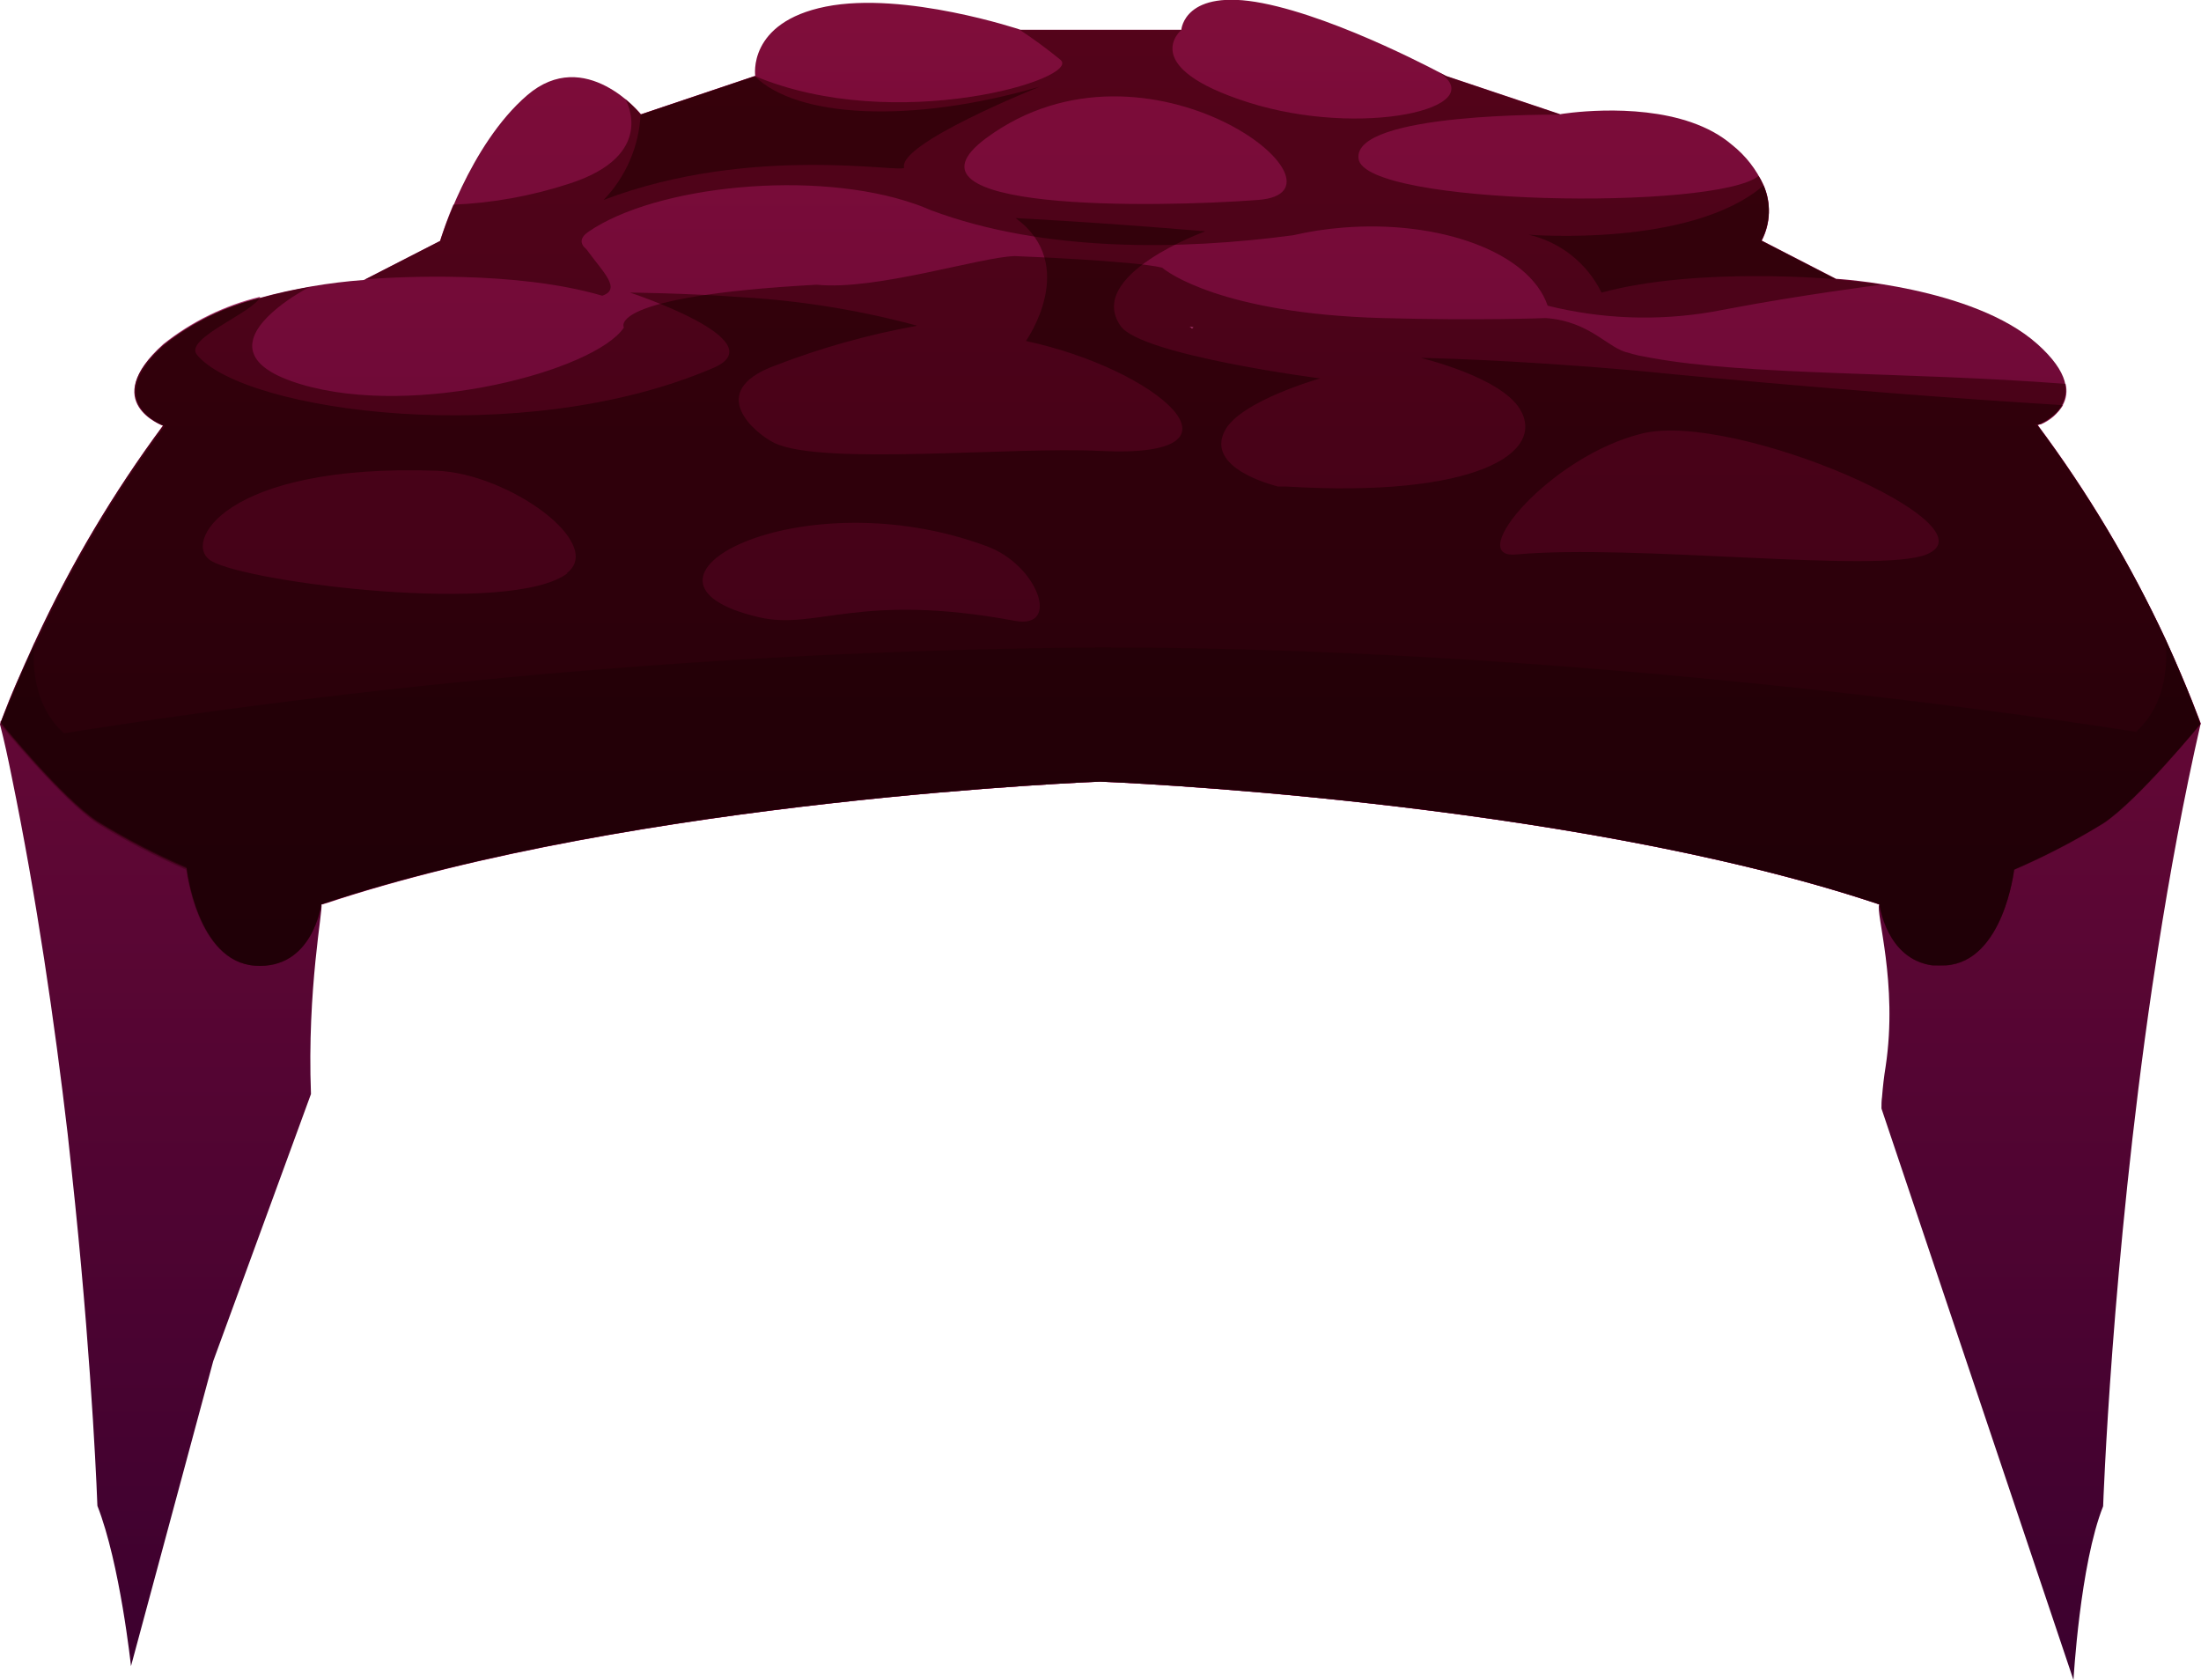
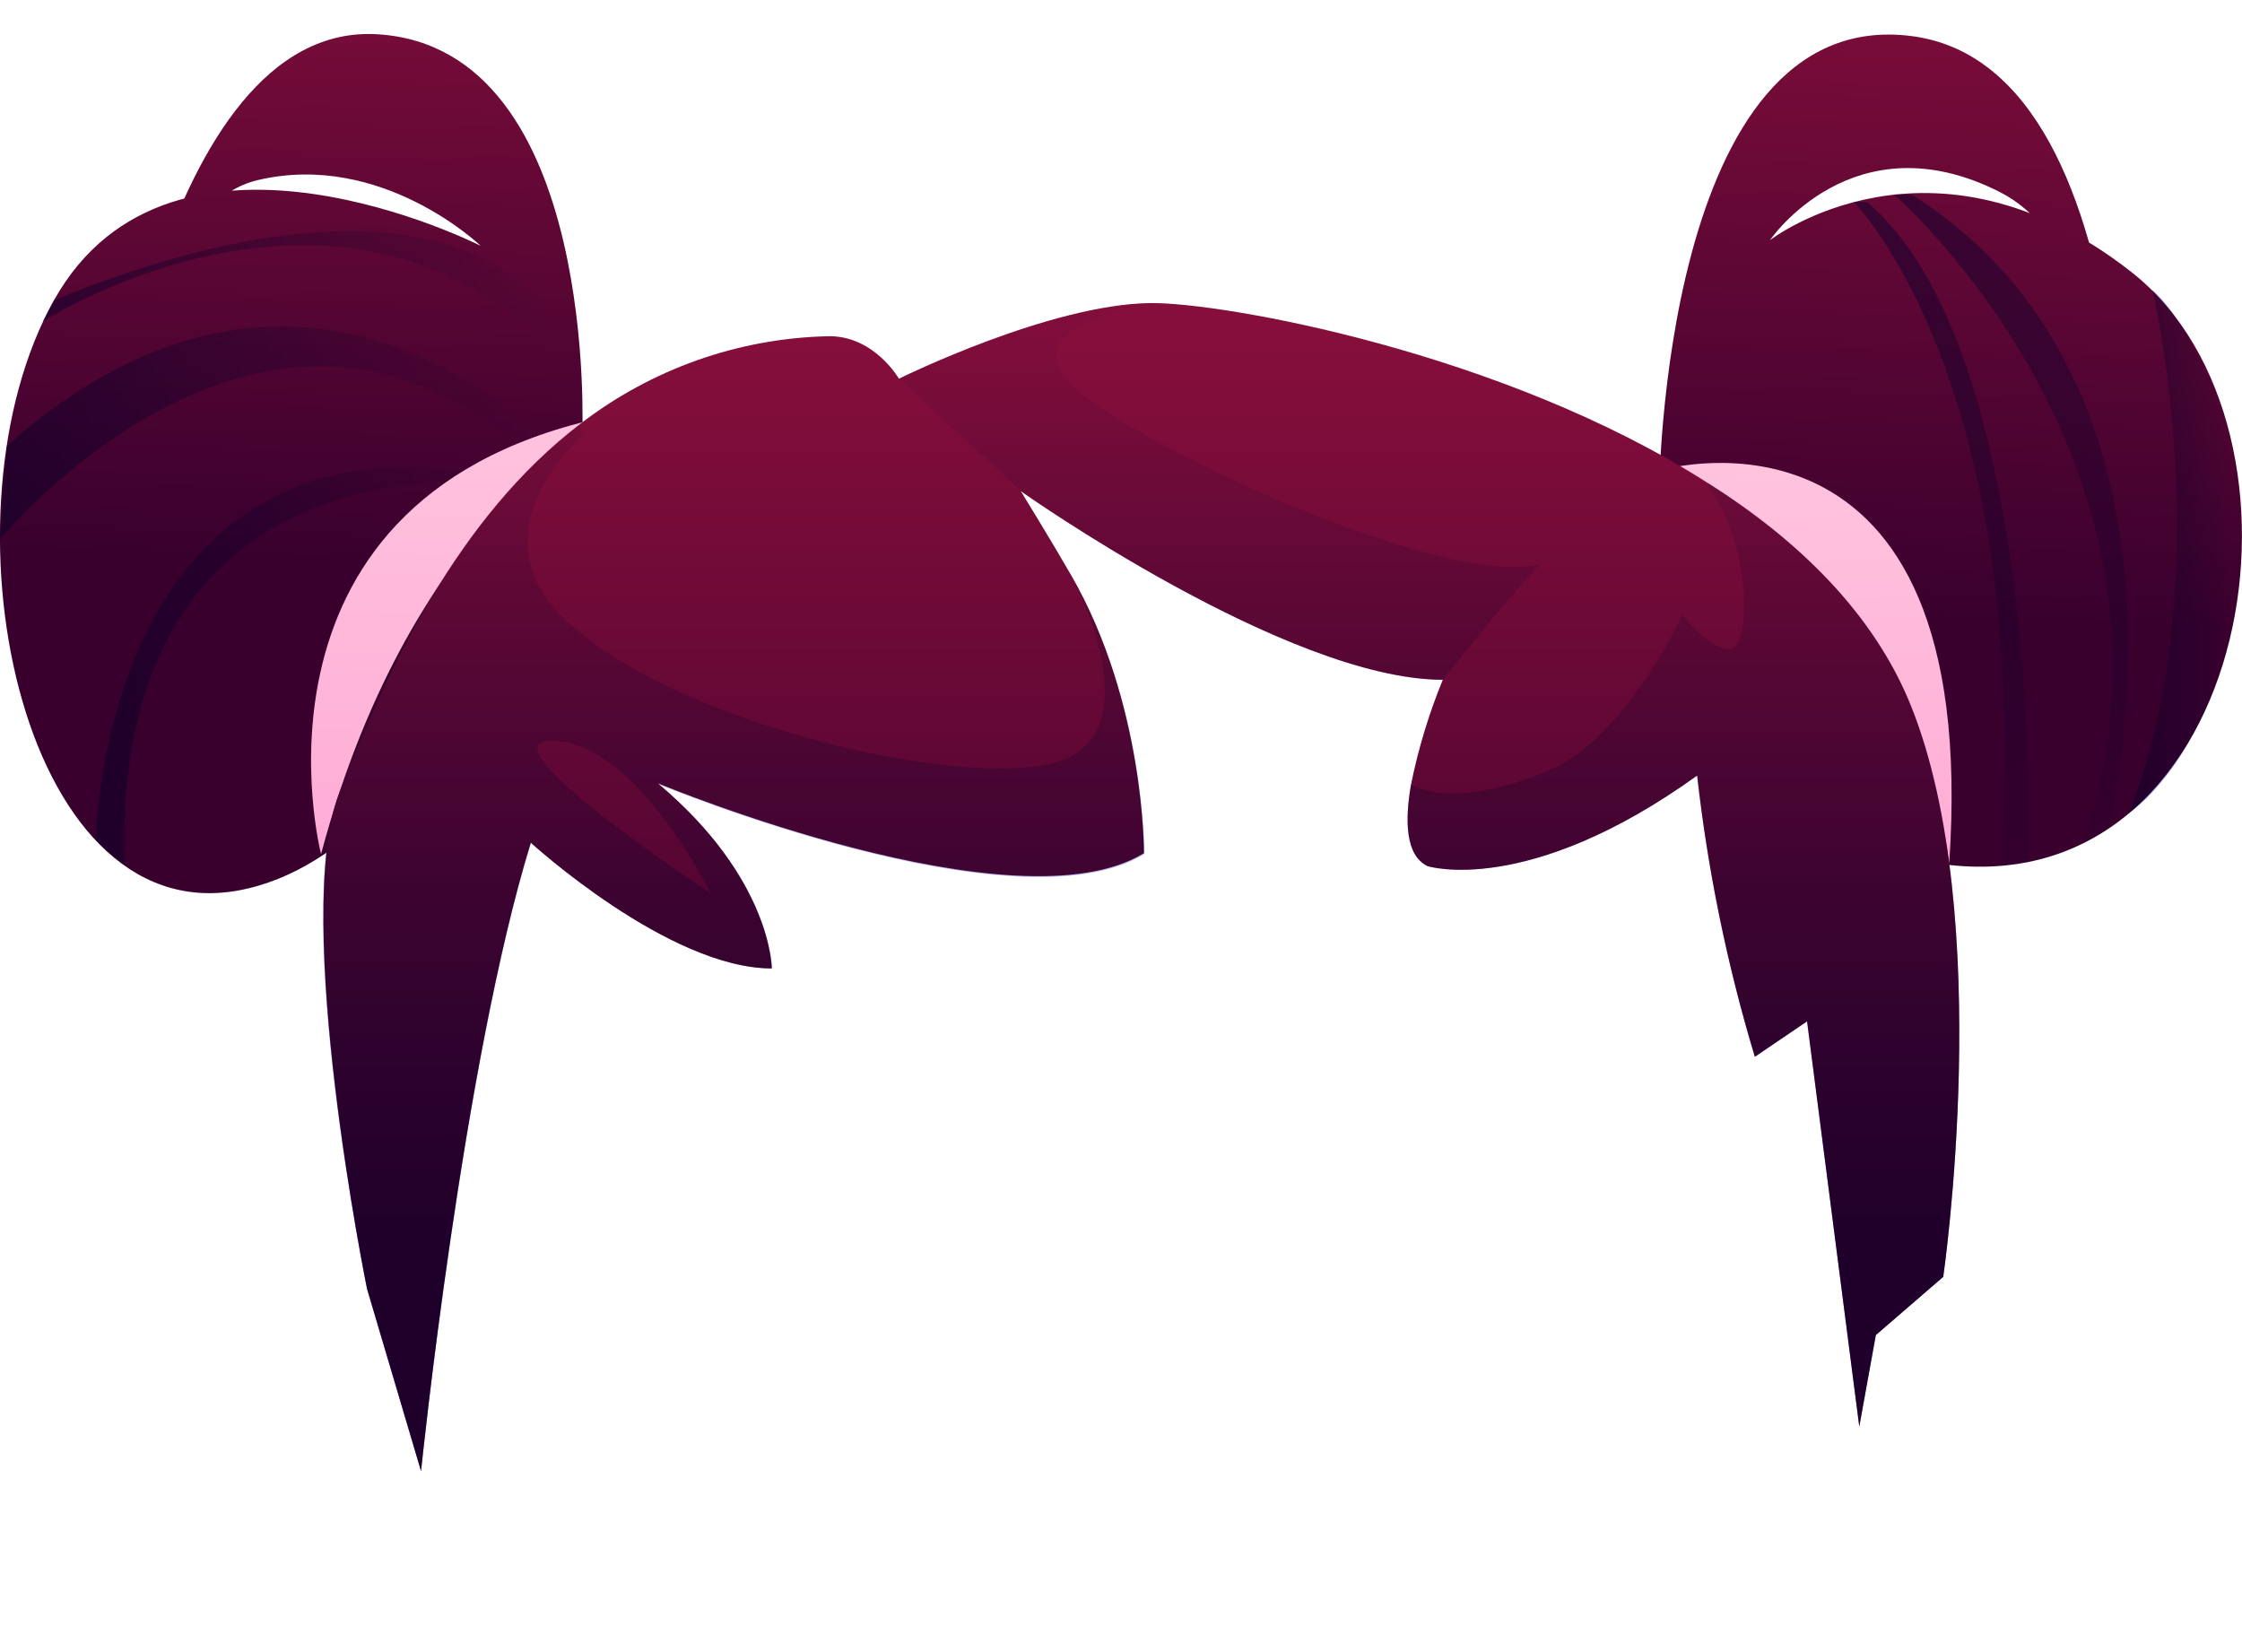
- <svg xmlns="http://www.w3.org/2000/svg" viewBox="0 0 190.04 145">
+ <svg xmlns="http://www.w3.org/2000/svg" xmlns:xlink="http://www.w3.org/1999/xlink" viewBox="0 0 261.45 192.58">
  <defs>
-     <style>.cls-1{isolation:isolate;}.cls-2{fill:url(#_185);}.cls-3,.cls-4,.cls-5{fill:#a83a71;}.cls-3,.cls-4{mix-blend-mode:multiply;}.cls-4{opacity:0.5;}</style>
-     <linearGradient id="_185" x1="95.02" y1="-11.06" x2="95.02" y2="150.65" gradientUnits="userSpaceOnUse">
+     <style>.cls-1{isolation:isolate;}.cls-2{fill:url(#_185);}.cls-13,.cls-14,.cls-15,.cls-3,.cls-4,.cls-5,.cls-7,.cls-8,.cls-9{mix-blend-mode:multiply;}.cls-3{fill:url(#_48);}.cls-4{fill:url(#_48-2);}.cls-5{fill:url(#_48-3);}.cls-6{fill:url(#_185-2);}.cls-7{fill:url(#_48-4);}.cls-8{fill:url(#_48-5);}.cls-9{fill:url(#_48-6);}.cls-10{fill:url(#_30);}.cls-11{fill:url(#_30-2);}.cls-12{fill:url(#_185-3);}.cls-13{fill:url(#_48-7);}.cls-14{fill:url(#_48-8);}.cls-15{fill:url(#_48-9);}.cls-16{fill:none;}</style>
+     <linearGradient id="_185" x1="14.17" y1="-118.32" x2="14.17" y2="-39.94" gradientTransform="matrix(1, 0.03, -0.03, 1, 18.42, 104.79)" gradientUnits="userSpaceOnUse">
      <stop offset="0" stop-color="#850e3b" />
      <stop offset="1" stop-color="#39002e" />
    </linearGradient>
+     <linearGradient id="_48" y1="50.48" x2="64.35" y2="50.48" gradientUnits="userSpaceOnUse">
+       <stop offset="0" stop-color="#8780e9" />
+       <stop offset="1" stop-color="#fff" />
+     </linearGradient>
+     <linearGradient id="_48-2" x1="5.03" y1="34.57" x2="65.87" y2="34.57" xlink:href="#_48" />
+     <linearGradient id="_48-3" x1="11.18" y1="77.68" x2="57.52" y2="77.68" xlink:href="#_48" />
+     <linearGradient id="_185-2" x1="207.72" y1="-119.61" x2="207.72" y2="-38.68" xlink:href="#_185" />
+     <linearGradient id="_48-4" x1="219.27" y1="22.96" x2="261.23" y2="110.56" xlink:href="#_48" />
+     <linearGradient id="_48-5" x1="210.37" y1="27.59" x2="252.41" y2="115.34" xlink:href="#_48" />
+     <linearGradient id="_48-6" x1="248.28" y1="64.31" x2="260.15" y2="64.31" xlink:href="#_48" />
+     <linearGradient id="_30" x1="191.41" y1="-9.81" x2="191.41" y2="-55.89" gradientTransform="matrix(1, 0.03, -0.03, 1, 18.42, 104.79)" gradientUnits="userSpaceOnUse">
+       <stop offset="0" stop-color="#ffacd6" />
+       <stop offset="1" stop-color="#ffc3de" />
+     </linearGradient>
+     <linearGradient id="_30-2" x1="34.54" y1="-5.74" x2="34.54" y2="-57.87" xlink:href="#_30" />
+     <linearGradient id="_185-3" x1="133.09" y1="40.44" x2="133.09" y2="142.45" gradientTransform="matrix(1, 0, 0, 1, 0, 0)" xlink:href="#_185" />
+     <linearGradient id="_48-7" x1="85.57" y1="152.08" x2="85.57" y2="27.85" xlink:href="#_48" />
+     <linearGradient id="_48-8" x1="142.22" y1="152.08" x2="142.22" y2="27.85" xlink:href="#_48" />
+     <linearGradient id="_48-9" x1="196.31" y1="152.08" x2="196.31" y2="27.85" xlink:href="#_48" />
  </defs>
  <g class="cls-1">
    <g id="Layer_2" data-name="Layer 2">
-       <g id="Avatar_face" data-name="Avatar face">
-         <path class="cls-2" d="M190,62.52c-1.46,6.38-2.67,13-3.67,19.38-.18,1.14-.35,2.28-.52,3.41-3.5,23.84-4.22,44.73-4.22,44.73-2,5-2.56,15-2.56,15L162.45,95.7c0-.33,0-.67.05-1,.07-.89.17-1.77.31-2.62,1.09-7.21-.9-13.35-.55-14,0,0,0,0,0,0h0c-.26-.1-.52-.18-.78-.26C134.53,69,95,67.48,95,67.48S54.8,69,27.75,78.08h0c.18.3-1.25,7.28-.9,16.37l-1.69,4.62-6.75,18.44-7.1,26.33S10.37,135,8.41,130c0,0-.38-11-1.93-26.13-.2-1.92-.41-3.92-.64-6C4.72,88.31,3.16,77.5,1,67c-.3-1.49-.62-3-1-4.46,0,0,.12-.36.38-1,.46-1.2,1.36-3.42,2.69-6.26,0,0,0,0,0,0a105.34,105.34,0,0,1,11-18.53s-5.56-2,0-6.95a21.46,21.46,0,0,1,8.35-4.08,47.3,47.3,0,0,1,9-1.55L38,20.8s2.51-8.28,7.52-12.58,9.84,1.66,9.84,1.66l9.85-3.31s-.72-4.64,6.09-6,16.82,2,16.82,2H102s.24-3.62,7-2.3,15.85,6.28,15.85,6.28l9.69,3.25.17.06s.38-.07,1.05-.14h0c2.68-.29,9.77-.66,13.78,2.78A9.32,9.32,0,0,1,152.27,16a5.48,5.48,0,0,1-.18,4.76l6.44,3.31s11.82.67,17.38,5.63,0,7,0,7A105.47,105.47,0,0,1,187,55.22s0,0,0,0C189,59.61,190,62.52,190,62.52Z" />
-         <path class="cls-3" d="M187,55.24s0,0,0,0a105.47,105.47,0,0,0-11.05-18.53,2.19,2.19,0,0,0,.27-.11,4.22,4.22,0,0,0,1.91-1.66,2.54,2.54,0,0,0,.22-1.8c-13.9-1.06-27.29-.7-35.77-2.24h0l-1.06-.2q-.53-.12-.9-.24h0c-1.78-.35-3.28-2.72-7.16-3,0,0-5.67.23-14.11,0-13.83-.38-18.62-4-19-4.35-2.42-.6-12.72-1-12.72-1-2.92.06-12.06,3-17.11,2.47-18.4,1-16.65,3.7-16.65,3.7-2.52,3.73-18,7.85-27.87,4.9-2.58-.77-3.77-1.71-4.11-2.68a1.82,1.82,0,0,1-.08-1c.41-2.42,4.9-4.72,4.9-4.72-1.27.23-2.7.53-4.16.94a21.46,21.46,0,0,0-8.35,4.08c-5.56,5,0,7,0,7a105.34,105.34,0,0,0-11,18.53s0,0,0,0l0,0s0,0,0,0a.05.05,0,0,0,0,0C1.71,58.14.83,60.31.38,61.5c-.13.33-.22.58-.28.75l0,0h0l0,.12s0,0,0,0H0a0,0,0,0,0,0,0v0s5.37,6.62,8.41,8.6a60.83,60.83,0,0,0,7.7,4S17,83,22,83.37s5.73-5.29,5.73-5.29l.34-.12C55.15,69,95,67.48,95,67.48s40.21,1.55,67.27,10.6c0,0,.6,4.73,4.58,5.26l.34,0H168c5-.33,5.91-8.27,5.91-8.27a60.83,60.83,0,0,0,7.7-4c3-2,8.41-8.6,8.41-8.6S189,59.61,187,55.24ZM52,25.53c1.7-.58.05-2.05-1.36-4h0c-.59-.49-.58-1,.15-1.51C56.61,16,70.41,14.6,79,17.61c.48.16.94.35,1.38.54,9.79,3.66,21.69,3.44,31.27,2.16a29.05,29.05,0,0,1,4.3-.66h0c8.23-.67,16.07,2.05,17.68,6.74a34.57,34.57,0,0,0,14.2.53h0c.48-.09,1-.19,1.45-.27h0c6.16-1.17,13-2.06,13.16-2.07-2.3-.36-3.9-.45-3.9-.45l-6.44-3.31a5.61,5.61,0,0,0-.25-5.63c-3.73,3-34,2.56-34.55-1.48s17.43-3.81,17.43-3.81l-.16-.06-9.69-3.26-.58-.31c4.5,3.08-6.8,5.65-16.49,2.58S102,2.59,102,2.59H88.07a42.79,42.79,0,0,1,3.48,2.56c2,1.63-14.24,6.52-26.39,1.41L55.31,9.88A10.29,10.29,0,0,0,54,8.56c.07.13,2.76,4.86-4.86,7.3a37.19,37.19,0,0,1-10,1.81A33.08,33.08,0,0,0,38,20.8l-6.44,3.31C34.33,23.9,44.56,23.34,52,25.53ZM85.17,11.91c13.94-10.26,32.69,4.66,23.47,5.35C99.64,17.94,76.53,18.28,85.17,11.91ZM30.77,24.16h0Z" />
-         <path class="cls-4" d="M190,62.52s-5.37,6.62-8.41,8.6a60.83,60.83,0,0,1-7.7,4S173,83,168,83.37h-.1a6,6,0,0,1-1,0c-4-.53-4.58-5.26-4.58-5.26C135.23,69,95,67.48,95,67.48S55.15,69,28.09,78l-.34.12S27,83.7,22,83.37s-5.91-8.27-5.91-8.27a60.83,60.83,0,0,1-7.7-4c-3-2-8.41-8.6-8.41-8.6v0a0,0,0,0,1,0,0H0l.06-.15h0c.07-.17,1.76-4.18,2.57-6.08l.14-.33.06-.15L3,55.36a.05.05,0,0,1,0,0s0,0,0,0l0,0c-.06.38-.69,5.08,2.53,7.94A601.14,601.14,0,0,1,95,55.89c45,0,89.42,7.29,89.42,7.29,3.21-2.86,2.59-7.56,2.53-7.94C189,59.61,190,62.52,190,62.52Z" />
-         <path class="cls-3" d="M158.53,24.11S146.59,23,138.28,25.26a9.35,9.35,0,0,0-6.3-5s14,1.16,20.29-4.25a5.48,5.48,0,0,1-.18,4.76Z" />
-         <path class="cls-3" d="M78.06,14.46c.13.56-13.09-2.09-25.94,2.8a11.46,11.46,0,0,0,3.19-7.38l9.85-3.31c3.59,3.58,13.42,4.17,24.62.91C89.41,7.63,77.56,12.39,78.06,14.46Z" />
-         <path class="cls-3" d="M187,55.24s0,0,0,0a105.47,105.47,0,0,0-11.05-18.53l-.38-.07.65,0a4.17,4.17,0,0,0,1.91-1.66C159.09,33.81,141.3,32,141.3,32,130,31,122.67,30.9,122.67,30.9s6.86,1.62,8.56,4.41C133.54,39.12,127.36,43,111,42h-.67c-.46-.13-6.25-1.58-4.58-4.81,1.32-2.57,8.23-4.52,8.23-4.52s-15.45-2-17.22-4.52c-3.1-4.42,7.31-8.18,7.31-8.18-10-.84-16.38-1.14-16.38-1.14,5.55,4.05.89,10.61.89,10.61C99.8,31.82,109,39.62,95,38.93c-7.67-.39-24.08,1.3-28.16-.7-1.59-.78-6-4.38,0-6.64A67.35,67.35,0,0,1,79.2,28.12a75,75,0,0,0-15.11-2.46c-4.91-.36-9.7-.4-9.7-.4s12.68,4.15,7.21,6.5C45.05,38.88,21,35.55,17,30.62c-1.14-1.41,5-3.69,5.46-5a21.53,21.53,0,0,0-8.35,4.08c-5.56,5,0,7,0,7a106,106,0,0,0-11,18.53s0,0,0,0l0,0s0,0,0,0a.05.05,0,0,0,0,0c0,.09-.1.22-.16.38a1,1,0,0,0-.07.15l-.14.33a1.42,1.42,0,0,1-.08.18c-.8,1.9-2.29,5.46-2.54,6,0,0,0,0,0,0H0a0,0,0,0,0,0,0v0s5.37,6.62,8.41,8.6a60.83,60.83,0,0,0,7.7,4S17,83,22,83.37s5.73-5.29,5.73-5.29L28.1,78C55.15,69,95,67.48,95,67.48s40.21,1.55,67.27,10.6c0,0,.6,4.73,4.58,5.26.4,0,.71,0,.93,0H168c5-.33,5.91-8.27,5.91-8.27a60.83,60.83,0,0,0,7.7-4c3-2,8.41-8.6,8.41-8.6S189,59.61,187,55.24Zm-138-5.75c-4.87,3.68-27.57.81-30.73-1.05C15.66,47,19.25,40,37.68,40.64,43.91,40.86,52.32,46.93,48.93,49.49ZM87.64,53.6c-13.52-2.51-17.13.84-22.1-.31C52.11,50.18,69,41.13,85.21,47.16,89.6,48.78,91.62,54.34,87.64,53.6Zm78.69-5.73c-4.15,1.67-25.2-.94-35.44,0-4.5.41,2.93-8.51,10.92-10.45S172.54,45.37,166.33,47.87Z" />
-         <path class="cls-5" d="M103.06,28.26l-.15.1a.71.71,0,0,0-.2-.16Z" />
+       <g id="Layer_1-2" data-name="Layer 1">
+         <path class="cls-2" d="M67.9,50.83S69.9,5.66,44.09,4,12,59.49,12,59.49l4.64-3.59S15.58,24.41,30.06,21s26,7.67,26,7.67S20.11,10.36,6.3,35s-4.17,73.49,21.47,68.84S67.9,50.83,67.9,50.83Z" />
+         <path class="cls-3" d="M0,62.86s31.44-38.07,61.76-9.53l2.59-1.12S36,20.58.79,52Z" />
+         <path class="cls-4" d="M5,37.47s35.49-22.8,60.84,4.71L63.54,35.8S51.82,16.46,6.3,35Z" />
+         <path class="cls-5" d="M11.18,98s.55-51.08,46.34-42.61l-1.63,1s-43-4.85-41.34,44.53Z" />
+         <path class="cls-6" d="M193.47,57.66S193.78.53,222.87,4.2s24.82,69.86,24.82,69.86,2.7-42.91-14.43-51.64S206.41,28,206.41,28s18.83-14.55,42.14,3.72,14.3,73.11-21.25,69.14Z" />
+         <path class="cls-7" d="M220.86,22.67s36.58,31.77,22.08,75.6l3-1.71S258.77,45.38,223,22.73Z" />
+         <path class="cls-8" d="M216.17,23.53s20.92,21,17.12,77.38l3.29-.45s1.79-59.36-18.84-76.88Z" />
+         <path class="cls-9" d="M251,33.84s8,33.53-2.71,60.93c0,0,5.5-3.4,9.68-13.86,0,0,3.67-18.9,1.5-32.37C259.46,48.54,255.33,37.43,251,33.84Z" />
+         <path class="cls-10" d="M193.89,54.77s37.31-10.61,33.41,46C227.3,100.81,223.29,65.05,193.89,54.77Z" />
+         <path class="cls-11" d="M71.7,48.39S48.19,59.27,37.44,99.59C37.44,99.59,26.49,57.26,71.7,48.39Z" />
+         <path class="cls-12" d="M226.61,148.89l-7.86,6.79-1.93,10.67-6.09-47.25-6.09,4.13a185.14,185.14,0,0,1-6.73-32.79C178.12,104.67,166.48,101,166.48,101c-2.58-1.24-2.68-5.28-1.93-9.54a67.27,67.27,0,0,1,3.7-12.19h0c-18.17,0-49.39-22.11-49.21-22,0,0,3.51,5.7,5.87,9.8l0,0s0,0,0,0c8.63,15,8.49,32.42,8.49,32.42-14.9,9.11-56.17-7.94-56.68-8.15C90,102.48,90,112.93,90,112.93c-12.06,0-28.1-14.66-28.1-14.66-7.93,25.67-12.8,73.28-12.8,73.28l-6.3-21.26S34,107,39.55,92.51C45.08,78.21,53.3,60.39,67.71,49.4A49.12,49.12,0,0,1,96.4,39.21c5.47-.21,8.43,4.95,8.43,4.95h0c.27-.13,17.59-8.68,29.35-8.82,8.24-.09,41,5.63,65,21C209.74,63,218.57,71.6,222.87,82.37,232.72,107,226.61,148.89,226.61,148.89Z" />
+         <path class="cls-13" d="M125,67.22c.78,1.5,8.22,16.36,0,20.93C116.4,93,79.5,85.22,65.87,72.21c-10.8-10.31,2-21.38,2-21.38l-.19-1.43c-14.41,11-22.63,28.81-28.16,43.11-5.6,14.5,3.28,57.78,3.28,57.78l6.3,21.26S54,123.94,61.93,98.27c0,0,16,14.66,28.1,14.66,0,0,0-10.45-13.26-21.49.51.21,41.78,17.26,56.68,8.15C133.45,99.59,133.59,82.19,125,67.22ZM82.87,104.15c-.32-.21-27-17.76-18.52-17.76C74.06,86.39,82.73,103.87,82.87,104.15Z" />
+         <path class="cls-14" d="M104.83,44.16h0c.27-.13,17.59-8.68,29.35-8.82,0,0-16.42,2.49-9.16,9.57S168.6,68.71,179.6,65.77c0,0-3,3-11.34,13.48-18.17,0-49.21-22-49.21-22Z" />
+         <path class="cls-15" d="M226.61,148.89l-7.86,6.79-1.93,10.67-6.09-47.25-6.09,4.13a185.14,185.14,0,0,1-6.73-32.79C178.12,104.67,166.48,101,166.48,101c-2.58-1.24-2.68-5.28-1.93-9.54,0,0,4.47,3.18,15.94-1.55,9.1-3.74,15.69-18.22,15.69-18.22s3,4,5.52,4,2.58-11.61-2.17-18.5a1.46,1.46,0,0,1-.32-.9C209.74,63,218.57,71.6,222.87,82.37,232.72,107,226.61,148.89,226.61,148.89Z" />
+         <rect class="cls-16" x="15.37" width="242.49" height="192.58" />
      </g>
    </g>
  </g>
</svg>
